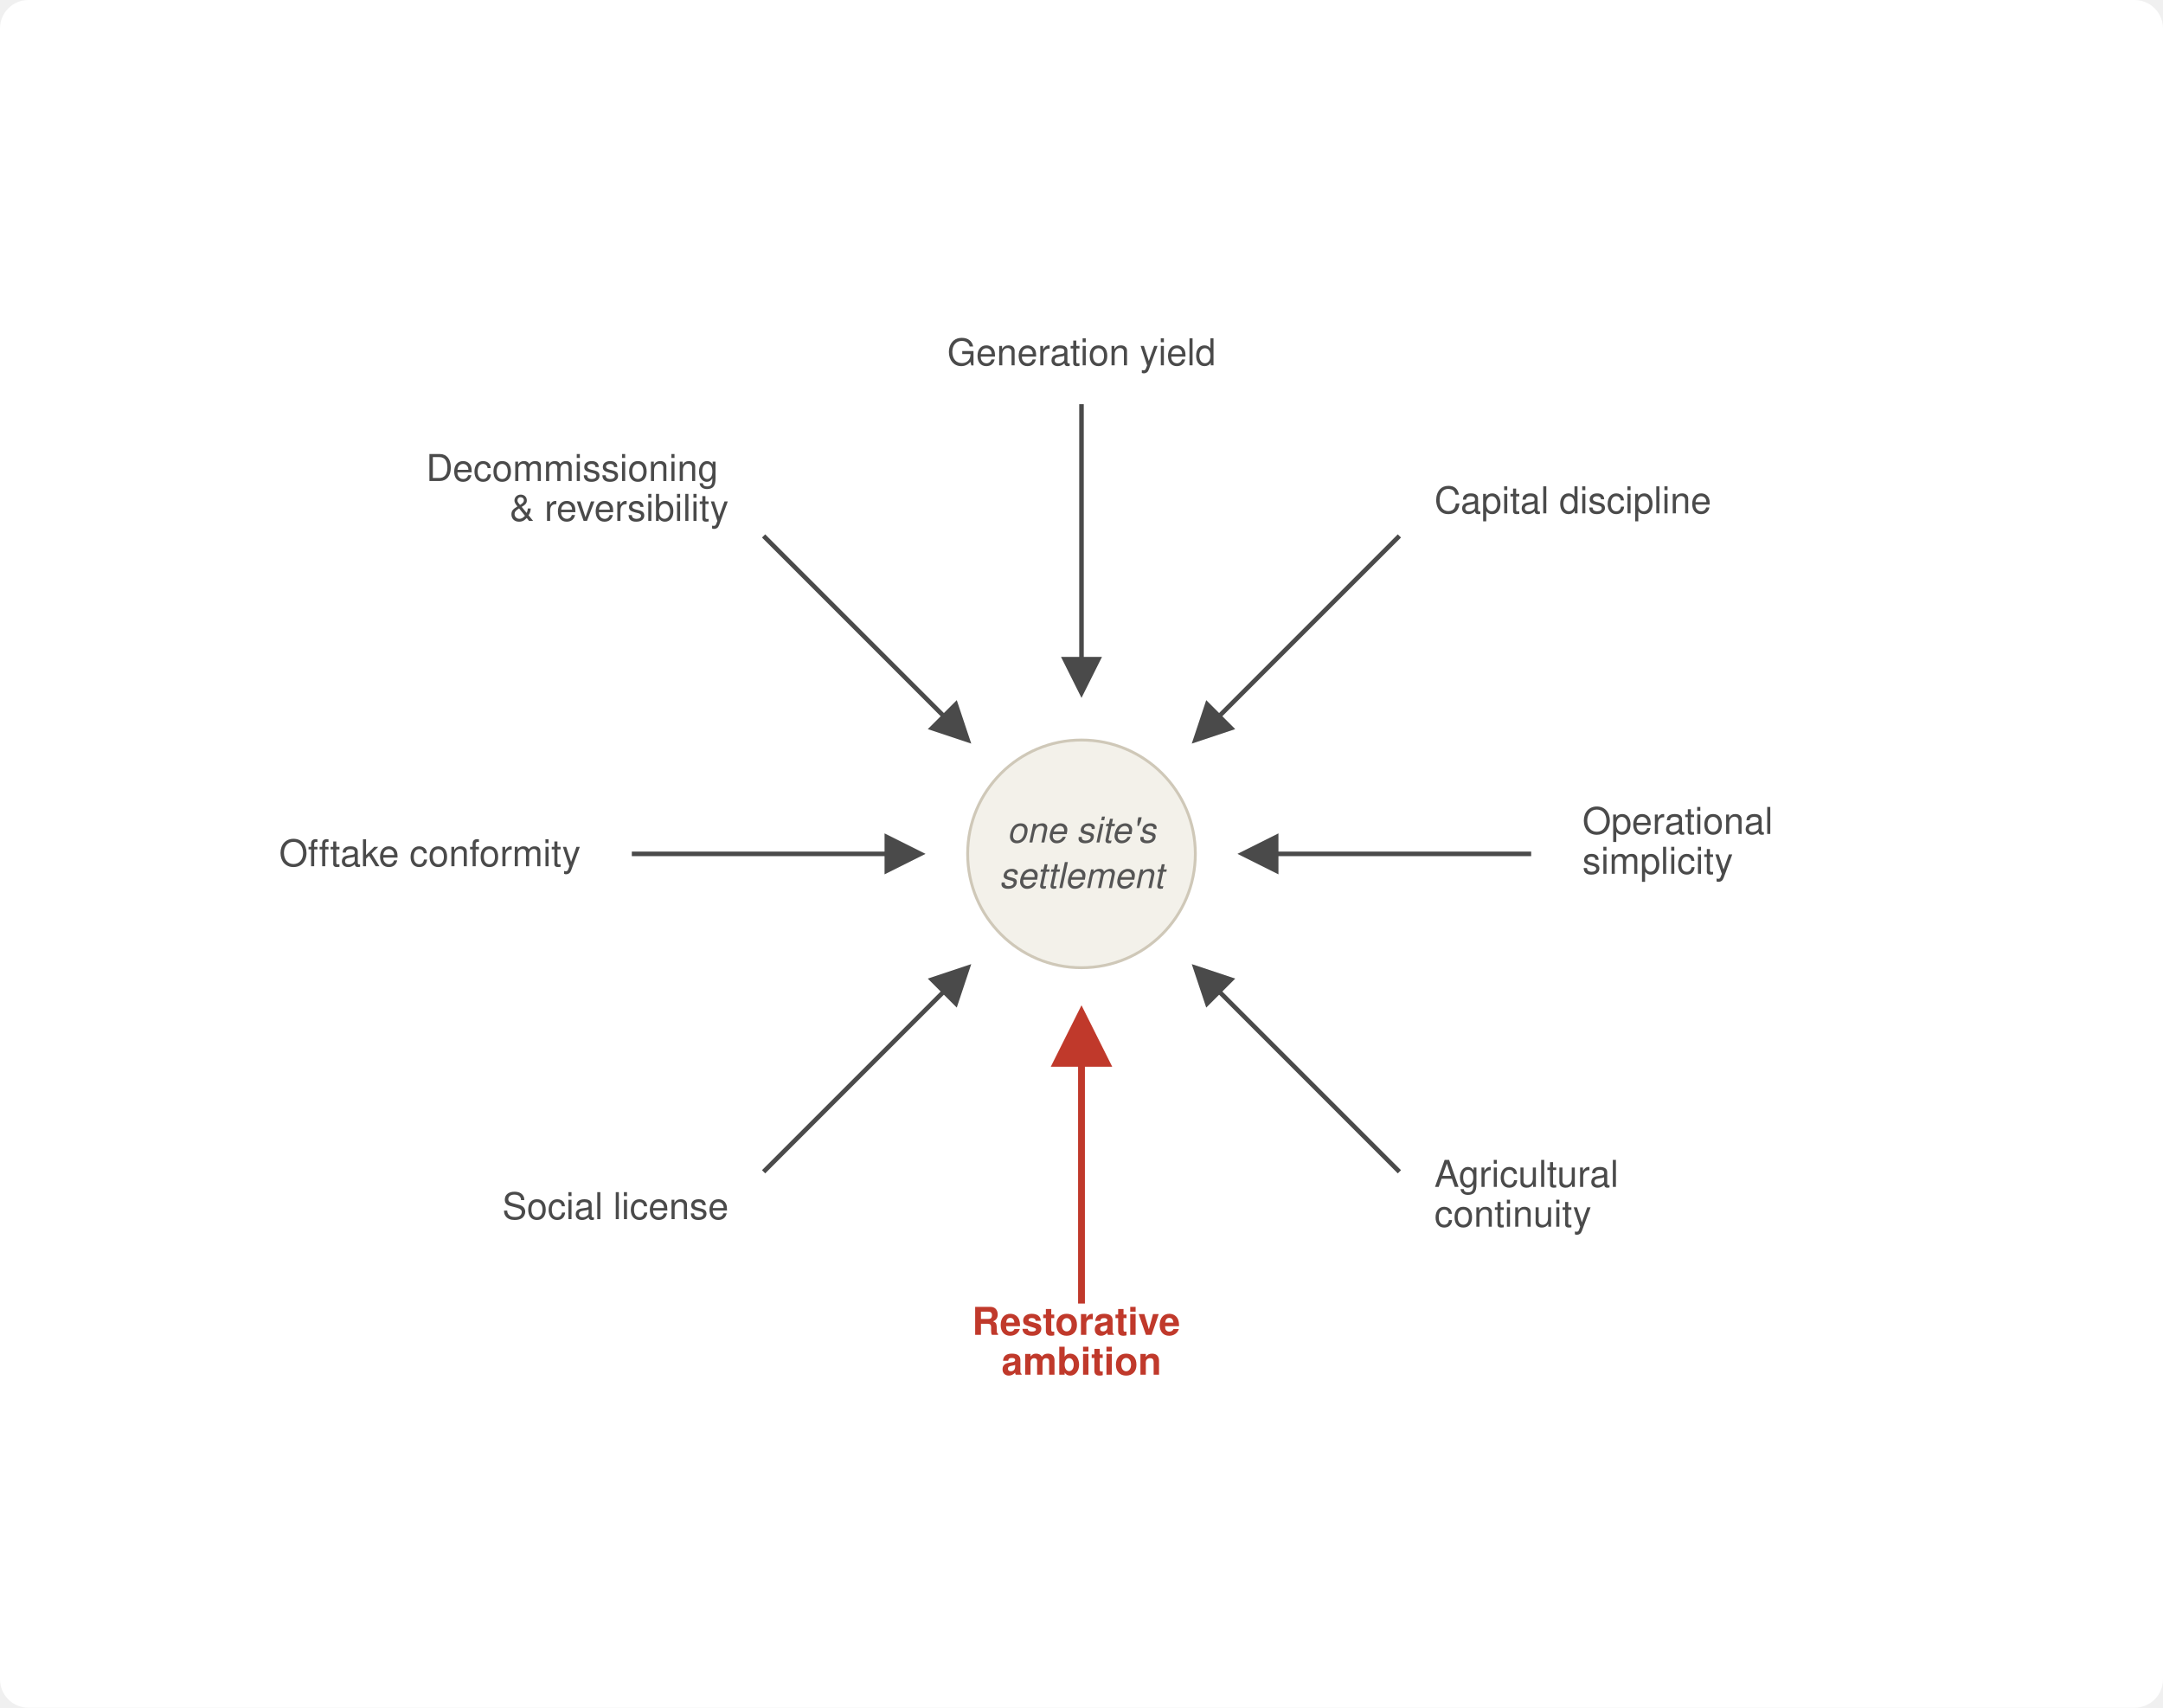
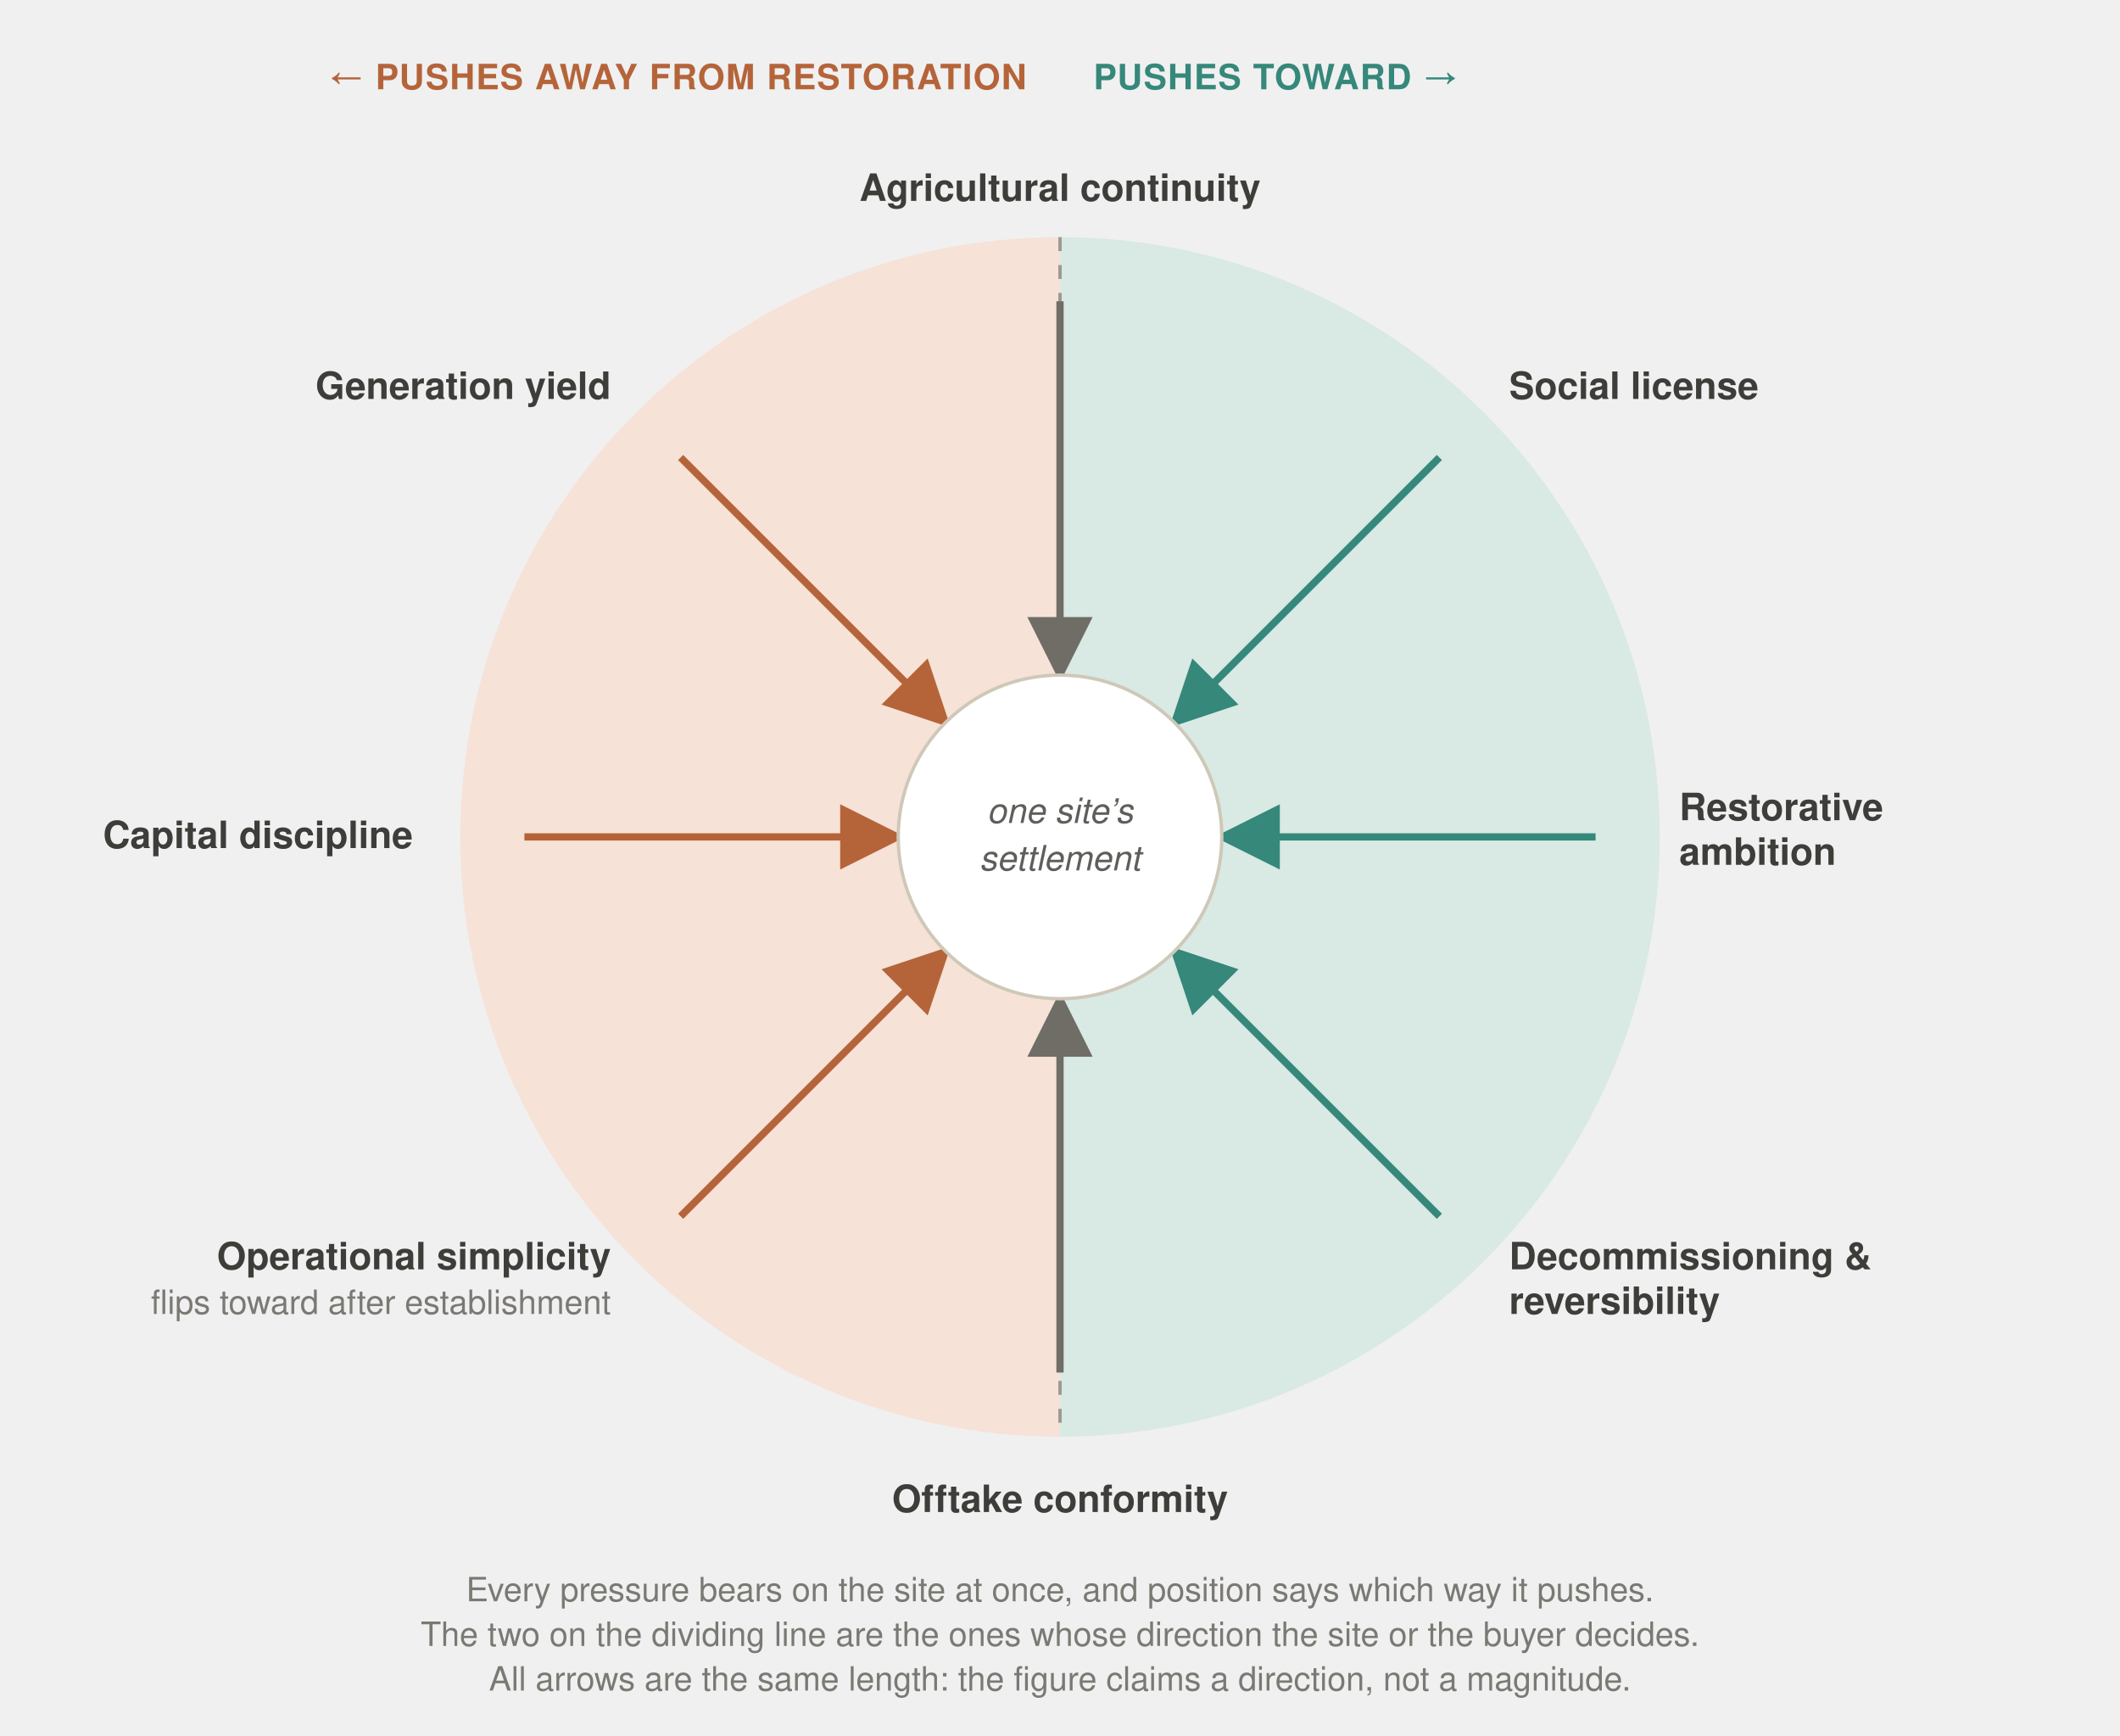
- <svg xmlns="http://www.w3.org/2000/svg" viewBox="0 0 760 600" font-family="Helvetica, Arial, sans-serif">
-   <rect width="760" height="600" rx="10" fill="#ffffff" />
+ <svg xmlns="http://www.w3.org/2000/svg" width="760" height="622" viewBox="0 0 760 622" role="img">
+   <style>
+ text{font-family:ui-sans-serif,system-ui,-apple-system,"Segoe UI",Helvetica,Arial,sans-serif}
+ .nm{font-size:13.5px;font-weight:600;fill:#3d3d3a}
+ .ax{font-size:12.5px;font-weight:700;letter-spacing:.03em}
+ .fn{font-size:12px;fill:#7a7973}
+ .ct{font-size:12.5px;font-style:italic;fill:#5f5e5a}
+ .tw{stroke:#35887a;stroke-width:2.6}
+ .aw{stroke:#b5643a;stroke-width:2.6}
+ .bo{stroke:#6f6d66;stroke-width:2.6}
+ .dv{stroke:#9c9a92;stroke-width:1.2;stroke-dasharray:5 5}
+ </style>
  <defs>
-     <marker id="ah" markerWidth="9" markerHeight="9" refX="7" refY="4.5" orient="auto">
-       <path d="M0,0 L9,4.5 L0,9 Z" fill="#4a4a4a" />
+     <marker id="mtw" markerWidth="9" markerHeight="9" refX="8" refY="4.5" orient="auto">
+       <path d="M0,0 L9,4.5 L0,9 Z" fill="#35887a" />
    </marker>
-     <marker id="ahr" markerWidth="9" markerHeight="9" refX="7" refY="4.5" orient="auto">
-       <path d="M0,0 L9,4.5 L0,9 Z" fill="#c0392b" />
+     <marker id="maw" markerWidth="9" markerHeight="9" refX="8" refY="4.5" orient="auto">
+       <path d="M0,0 L9,4.5 L0,9 Z" fill="#b5643a" />
+     </marker>
+     <marker id="mbo" markerWidth="9" markerHeight="9" refX="8" refY="4.5" orient="auto">
+       <path d="M0,0 L9,4.5 L0,9 Z" fill="#6f6d66" />
    </marker>
  </defs>
-   <circle cx="380" cy="300" r="40" fill="#f3f1ea" stroke="#cfc8b8" />
-   <text x="380" y="296" fill="#555" font-size="12.5" text-anchor="middle" font-style="italic">one site's</text>
-   <text x="380" y="312" fill="#555" font-size="12.5" text-anchor="middle" font-style="italic">settlement</text>
-   <line x1="380.0" y1="142.0" x2="380.0" y2="242.0" stroke="#4a4a4a" stroke-width="1.6" marker-end="url(#ah)" />
-   <text x="380" y="124" fill="#4a4a4a" font-size="13" font-weight="500" text-anchor="middle" dominant-baseline="middle">Generation yield</text>
-   <line x1="491.7" y1="188.3" x2="421.0" y2="259.0" stroke="#4a4a4a" stroke-width="1.6" marker-end="url(#ah)" />
-   <text x="504" y="176" fill="#4a4a4a" font-size="13" font-weight="500" text-anchor="start" dominant-baseline="middle">Capital discipline</text>
-   <line x1="538.0" y1="300.0" x2="438.0" y2="300.0" stroke="#4a4a4a" stroke-width="1.6" marker-end="url(#ah)" />
-   <text x="556" y="293" fill="#4a4a4a" font-size="13" font-weight="500" text-anchor="start">
-     <tspan x="556">Operational</tspan>
-     <tspan x="556" dy="14">simplicity</tspan>
-   </text>
-   <line x1="491.7" y1="411.7" x2="421.0" y2="341.0" stroke="#4a4a4a" stroke-width="1.6" marker-end="url(#ah)" />
-   <text x="504" y="417" fill="#4a4a4a" font-size="13" font-weight="500" text-anchor="start">
-     <tspan x="504">Agricultural</tspan>
-     <tspan x="504" dy="14">continuity</tspan>
-   </text>
-   <line x1="380.0" y1="458.0" x2="380.0" y2="358.0" stroke="#c0392b" stroke-width="2.4" marker-end="url(#ahr)" />
-   <text x="380" y="469" fill="#c0392b" font-size="13.5" font-weight="700" text-anchor="middle">
-     <tspan x="380">Restorative</tspan>
-     <tspan x="380" dy="14">ambition</tspan>
-   </text>
-   <line x1="268.3" y1="411.7" x2="339.0" y2="341.0" stroke="#4a4a4a" stroke-width="1.6" marker-end="url(#ah)" />
-   <text x="256" y="424" fill="#4a4a4a" font-size="13" font-weight="500" text-anchor="end" dominant-baseline="middle">Social license</text>
-   <line x1="222.0" y1="300.0" x2="322.0" y2="300.0" stroke="#4a4a4a" stroke-width="1.6" marker-end="url(#ah)" />
-   <text x="204" y="300" fill="#4a4a4a" font-size="13" font-weight="500" text-anchor="end" dominant-baseline="middle">Offtake conformity</text>
-   <line x1="268.3" y1="188.3" x2="339.0" y2="259.0" stroke="#4a4a4a" stroke-width="1.6" marker-end="url(#ah)" />
-   <text x="256" y="169" fill="#4a4a4a" font-size="13" font-weight="500" text-anchor="end">
-     <tspan x="256">Decommissioning</tspan>
-     <tspan x="256" dy="14">&amp; reversibility</tspan>
-   </text>
+   <path d="M380,85 A215,215 0 0 1 380,515 Z" fill="#d9e9e4" />
+   <path d="M380,85 A215,215 0 0 0 380,515 Z" fill="#f6e2d7" />
+   <line class="dv" x1="380" y1="85" x2="380" y2="515" />
+   <text class="ax" x="368" y="32" text-anchor="end" fill="#b5643a">← PUSHES AWAY FROM RESTORATION</text>
+   <text class="ax" x="392" y="32" text-anchor="start" fill="#35887a">PUSHES TOWARD →</text>
+   <line class="tw" x1="572" y1="300" x2="438" y2="300" marker-end="url(#mtw)" />
+   <text class="nm" x="602" y="294" text-anchor="start">Restorative</text>
+   <text class="nm" x="602" y="310" text-anchor="start">ambition</text>
+   <line class="tw" x1="516" y1="164" x2="421" y2="259" marker-end="url(#mtw)" />
+   <text class="nm" x="541" y="143" text-anchor="start">Social license</text>
+   <line class="tw" x1="516" y1="436" x2="421" y2="341" marker-end="url(#mtw)" />
+   <text class="nm" x="541" y="455" text-anchor="start">Decommissioning &amp;</text>
+   <text class="nm" x="541" y="471" text-anchor="start">reversibility</text>
+   <line class="bo" x1="380" y1="108" x2="380" y2="242" marker-end="url(#mbo)" />
+   <text class="nm" x="380" y="72" text-anchor="middle">Agricultural continuity</text>
+   <line class="bo" x1="380" y1="492" x2="380" y2="358" marker-end="url(#mbo)" />
+   <text class="nm" x="380" y="542" text-anchor="middle">Offtake conformity</text>
+   <line class="aw" x1="244" y1="164" x2="339" y2="259" marker-end="url(#maw)" />
+   <text class="nm" x="219" y="143" text-anchor="end">Generation yield</text>
+   <line class="aw" x1="188" y1="300" x2="322" y2="300" marker-end="url(#maw)" />
+   <text class="nm" x="148" y="304" text-anchor="end">Capital discipline</text>
+   <line class="aw" x1="244" y1="436" x2="339" y2="341" marker-end="url(#maw)" />
+   <text class="nm" x="219" y="455" text-anchor="end">Operational simplicity</text>
+   <text class="fn" x="219" y="471" text-anchor="end" fill="#35887a">flips toward after establishment</text>
+   <circle cx="380" cy="300" r="58" fill="#ffffff" stroke="#cfc8b8" stroke-width="1.2" />
+   <text class="ct" x="380" y="295" text-anchor="middle">one site’s</text>
+   <text class="ct" x="380" y="312" text-anchor="middle">settlement</text>
+   <text class="fn" x="380" y="574" text-anchor="middle">Every pressure bears on the site at once, and position says which way it pushes.</text>
+   <text class="fn" x="380" y="590" text-anchor="middle">The two on the dividing line are the ones whose direction the site or the buyer decides.</text>
+   <text class="fn" x="380" y="606" text-anchor="middle">All arrows are the same length: the figure claims a direction, not a magnitude.</text>
</svg>
